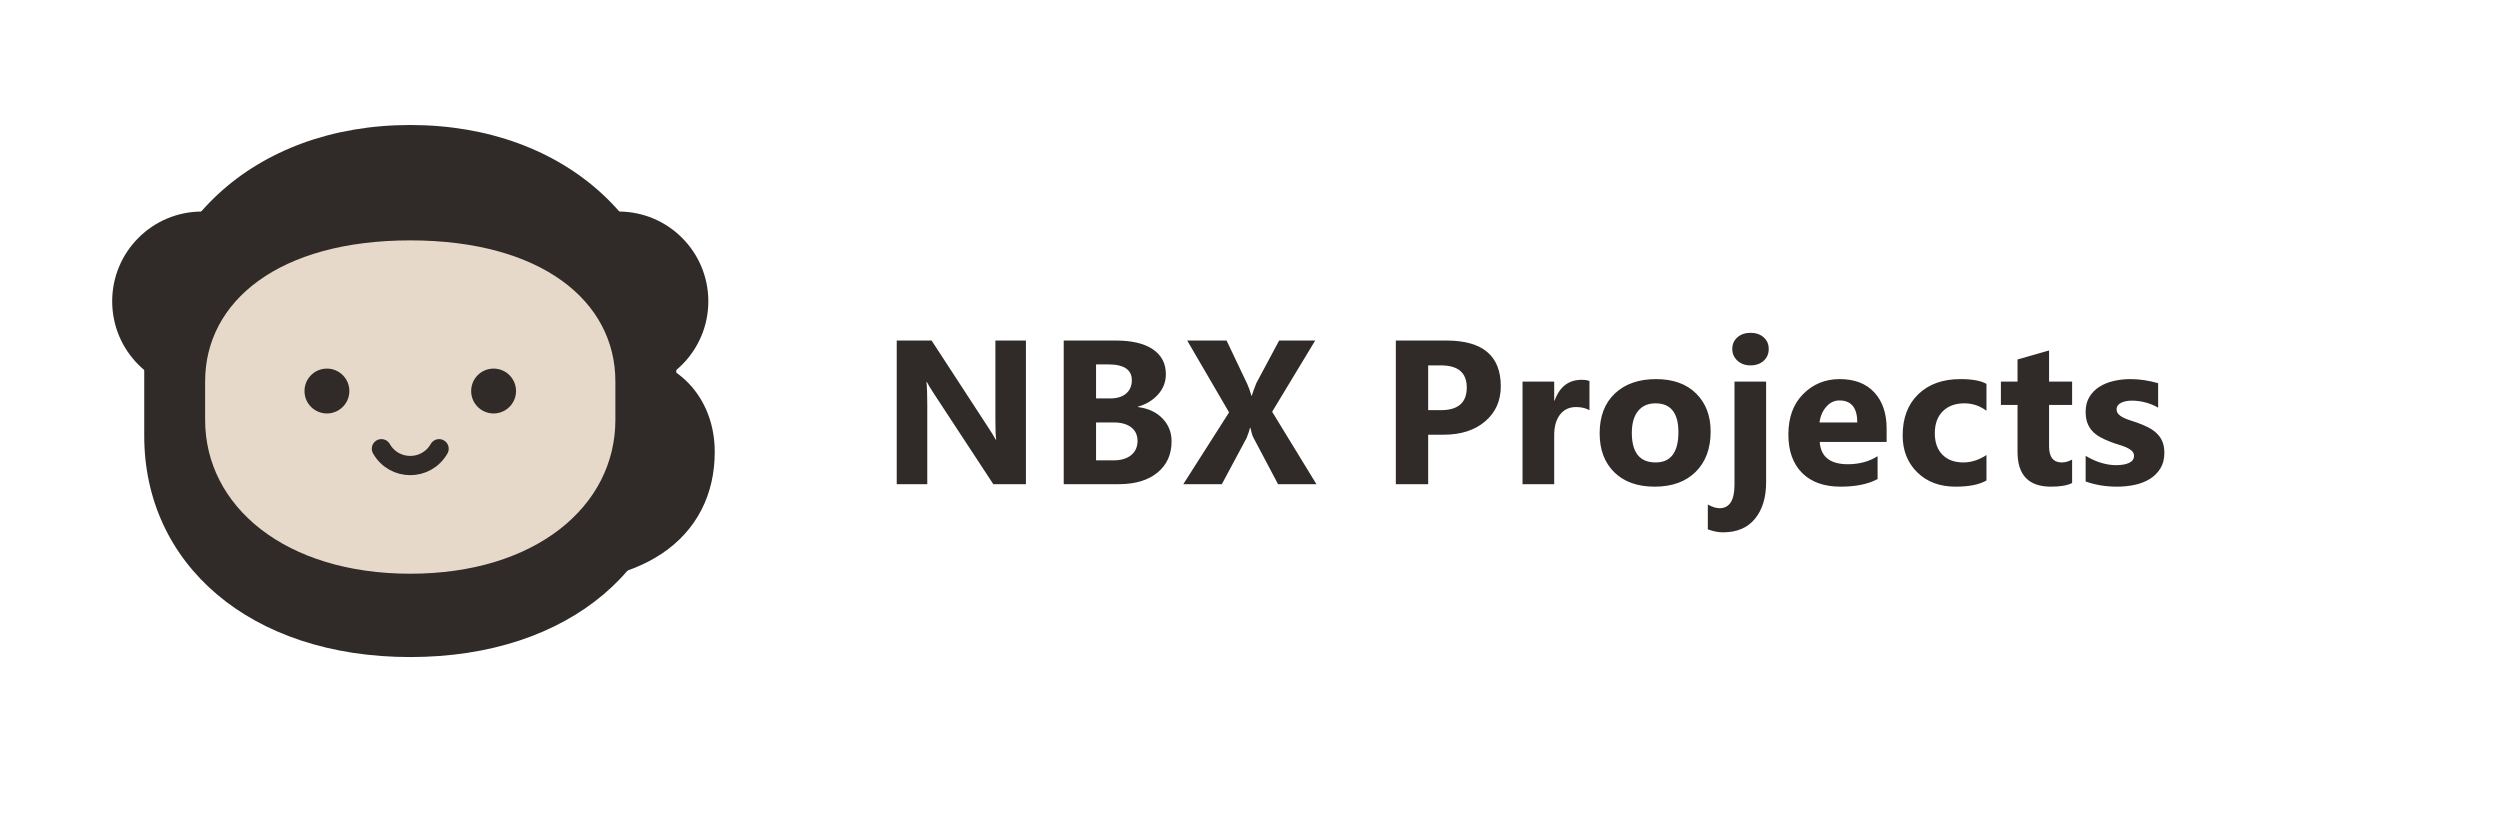
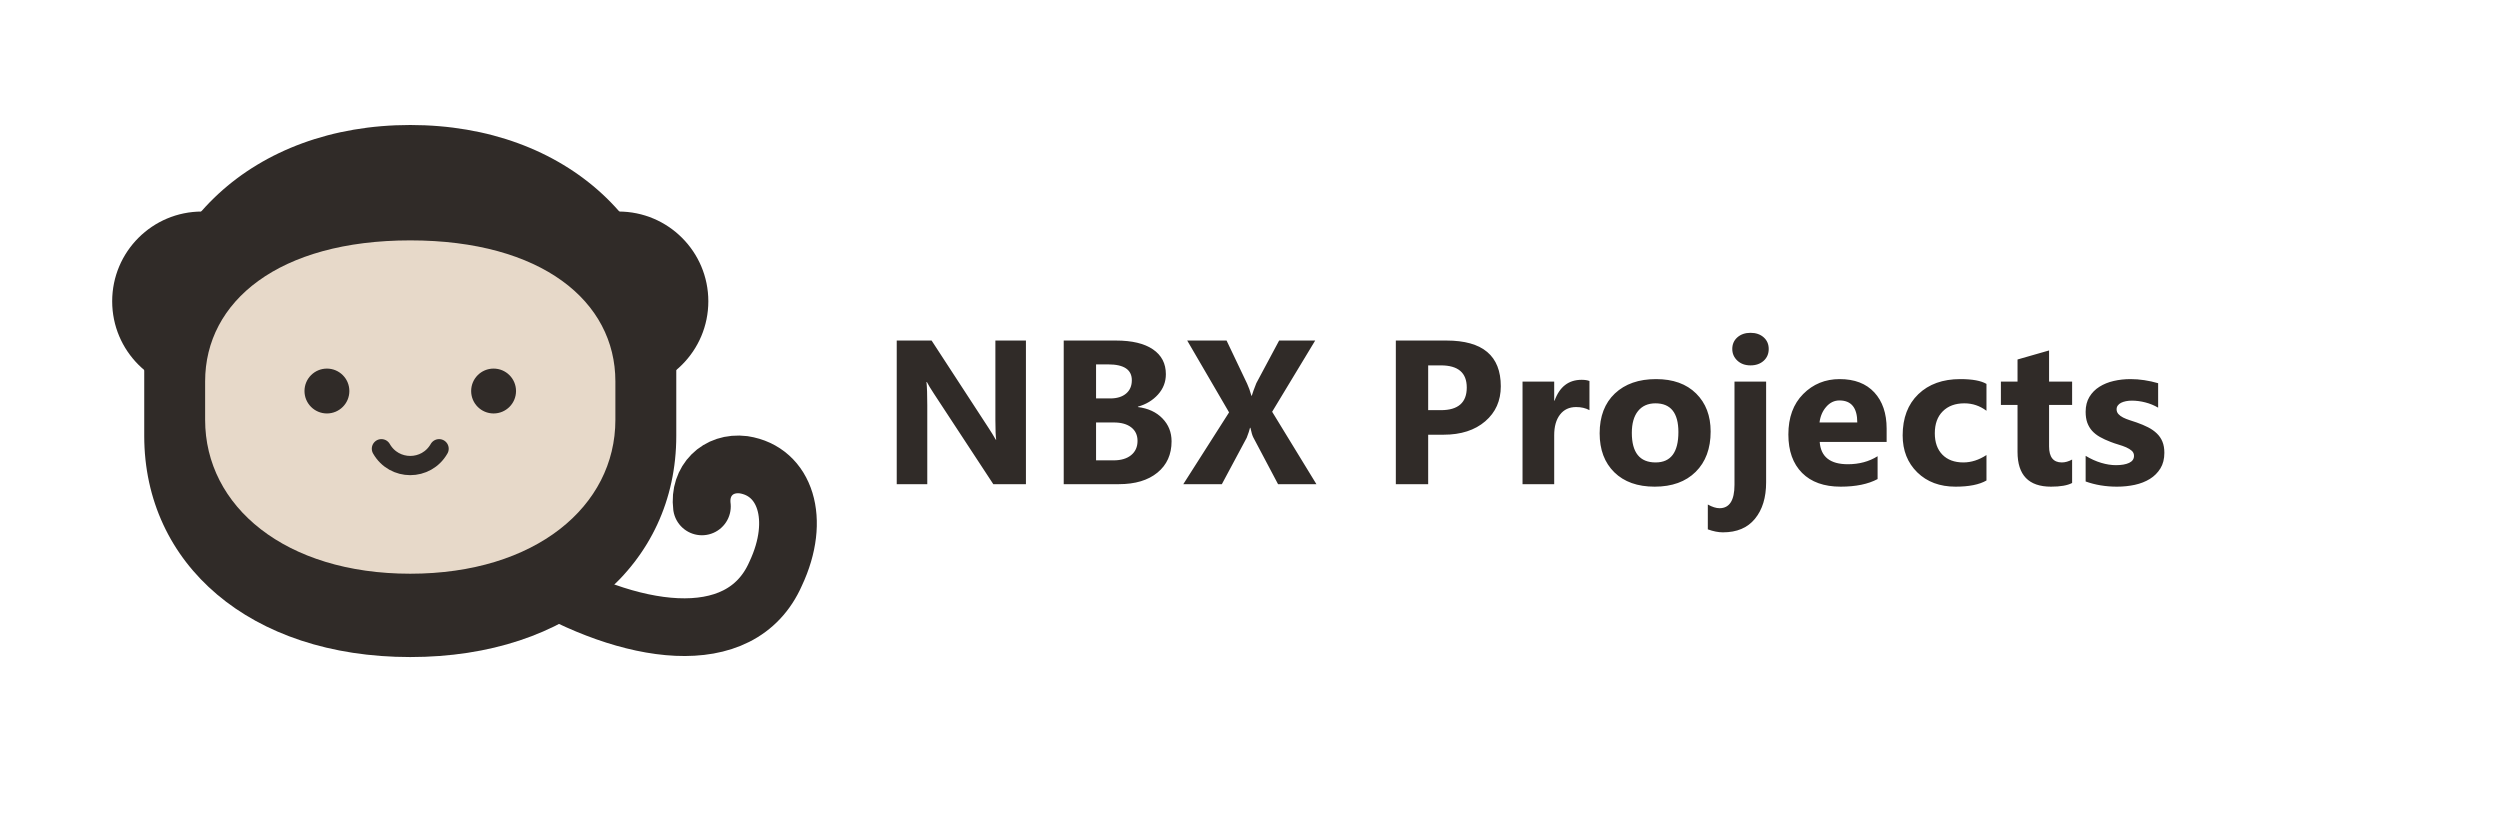
<svg xmlns="http://www.w3.org/2000/svg" viewBox="0 0 780 256" role="img">
  <g>
-     <path d="M165 172c32 1 48-11 48-31 0-12-8-20-19-20-10 0-17 7-17 16 0 7 5 12 12 12" fill="none" stroke="#302B28" stroke-width="20" stroke-linecap="round" stroke-linejoin="round" />
+     <path d="M166 180c30 18 65 24 76-1 8-17 3-32-10-34-8-1-14 5-13 13" fill="none" stroke="#302B28" stroke-width="18" stroke-linecap="round" stroke-linejoin="round" />
    <circle cx="63" cy="94" r="28" fill="#302B28" />
    <circle cx="193" cy="94" r="28" fill="#302B28" />
    <circle cx="63" cy="94" r="13" fill="#E7D9C9" />
    <circle cx="193" cy="94" r="13" fill="#E7D9C9" />
    <path d="M45 115c0-44 34-76 83-76s83 32 83 76v21c0 40-33 69-83 69s-83-29-83-69z" fill="#302B28" />
    <path d="M64 119c0-25 23-44 64-44s64 19 64 44v12c0 27-25 48-64 48s-64-21-64-48z" fill="#E7D9C9" />
    <circle cx="102" cy="122" r="7" fill="#302B28" />
    <circle cx="154" cy="122" r="7" fill="#302B28" />
    <path d="M119 140c4 7 14 7 18 0" fill="none" stroke="#302B28" stroke-width="6" stroke-linecap="round" />
  </g>
  <g transform="translate(264 82)" fill="#302B28">
    <path d="M56.09,69.06L45.91,69.06L27.44,40.91C26.35,39.26 25.6,38.02 25.19,37.19L25.06,37.19C25.23,38.77 25.31,41.19 25.31,44.44L25.31,69.06L15.78,69.06L15.78,24.25L26.66,24.25L44.44,51.53C45.25,52.76 46,53.98 46.69,55.19L46.81,55.19C46.65,54.15 46.56,52.09 46.56,49.03L46.56,24.25L56.09,24.25ZM67.88,69.06L67.88,24.25L84.19,24.25C89.19,24.25 93.03,25.17 95.72,27C98.41,28.83 99.75,31.42 99.75,34.75C99.75,37.17 98.93,39.28 97.3,41.09C95.66,42.91 93.57,44.17 91.03,44.88L91.03,45C94.22,45.4 96.77,46.57 98.67,48.53C100.58,50.49 101.53,52.88 101.53,55.69C101.53,59.79 100.06,63.05 97.13,65.45C94.19,67.86 90.18,69.06 85.09,69.06M77.97,31.69L77.97,42.31L82.41,42.31C84.49,42.31 86.13,41.81 87.33,40.8C88.53,39.79 89.13,38.4 89.13,36.63C89.13,33.33 86.67,31.69 81.75,31.69M77.97,49.81L77.97,61.63L83.44,61.63C85.77,61.63 87.6,61.08 88.92,60C90.24,58.92 90.91,57.44 90.91,55.56C90.91,53.77 90.26,52.36 88.95,51.34C87.65,50.32 85.83,49.81 83.5,49.81M146.72,69.06L134.75,69.06L127.03,54.47C126.74,53.93 126.44,52.93 126.13,51.47L126,51.47C125.85,52.16 125.51,53.2 124.97,54.59L117.22,69.06L105.19,69.06L119.47,46.66L106.41,24.25L118.69,24.25L125.09,37.69C125.59,38.75 126.04,40.01 126.44,41.47L126.56,41.47C126.81,40.59 127.28,39.29 127.97,37.56L135.09,24.25L146.34,24.25L132.91,46.47ZM181.59,53.63L181.59,69.06L171.5,69.06L171.5,24.25L187.31,24.25C198.6,24.25 204.25,29.01 204.25,38.53C204.25,43.03 202.63,46.67 199.39,49.45C196.15,52.23 191.82,53.63 186.41,53.63M181.59,32L181.59,45.97L185.56,45.97C190.94,45.97 193.63,43.61 193.63,38.91C193.63,34.3 190.94,32 185.56,32M231.91,45.97C230.72,45.32 229.33,45 227.75,45C225.6,45 223.93,45.79 222.72,47.36C221.51,48.93 220.91,51.07 220.91,53.78L220.91,69.06L211.03,69.06L211.03,37.06L220.91,37.06L220.91,43L221.03,43C222.59,38.67 225.41,36.5 229.47,36.5C230.51,36.5 231.32,36.63 231.91,36.88M252.25,69.84C246.92,69.84 242.72,68.35 239.67,65.36C236.62,62.37 235.09,58.31 235.09,53.19C235.09,47.9 236.68,43.76 239.84,40.77C243.01,37.78 247.29,36.28 252.69,36.28C258,36.28 262.17,37.78 265.19,40.77C268.21,43.76 269.72,47.71 269.72,52.63C269.72,57.94 268.16,62.14 265.05,65.22C261.93,68.3 257.67,69.84 252.25,69.84M252.5,43.84C250.17,43.84 248.35,44.65 247.06,46.25C245.77,47.85 245.13,50.13 245.13,53.06C245.13,59.21 247.6,62.28 252.56,62.28C257.29,62.28 259.66,59.13 259.66,52.81C259.66,46.83 257.27,43.84 252.5,43.84M282.16,32C280.49,32 279.13,31.51 278.06,30.52C277,29.53 276.47,28.31 276.47,26.88C276.47,25.4 277,24.19 278.06,23.25C279.13,22.31 280.49,21.84 282.16,21.84C283.84,21.84 285.21,22.31 286.27,23.25C287.32,24.19 287.84,25.4 287.84,26.88C287.84,28.38 287.32,29.6 286.27,30.56C285.21,31.52 283.84,32 282.16,32M287.03,68.5C287.03,73.23 285.88,77.01 283.56,79.84C281.25,82.68 277.92,84.09 273.56,84.09C272.13,84.09 270.55,83.78 268.84,83.16L268.84,75.41C270.22,76.18 271.44,76.56 272.5,76.56C275.6,76.56 277.16,74.12 277.16,69.25L277.16,37.06L287.03,37.06ZM324.63,55.88L303.75,55.88C304.08,60.52 307.01,62.84 312.53,62.84C316.05,62.84 319.15,62.01 321.81,60.34L321.81,67.47C318.85,69.05 315.01,69.84 310.28,69.84C305.11,69.84 301.1,68.41 298.25,65.55C295.4,62.68 293.97,58.69 293.97,53.56C293.97,48.25 295.51,44.04 298.59,40.94C301.68,37.83 305.47,36.28 309.97,36.28C314.64,36.28 318.24,37.67 320.8,40.44C323.35,43.21 324.63,46.97 324.63,51.72M315.47,49.81C315.47,45.23 313.61,42.94 309.91,42.94C308.32,42.94 306.95,43.59 305.8,44.91C304.64,46.22 303.94,47.85 303.69,49.81M355.78,67.91C353.55,69.2 350.33,69.84 346.13,69.84C341.21,69.84 337.23,68.35 334.19,65.38C331.15,62.4 329.63,58.55 329.63,53.84C329.63,48.41 331.26,44.12 334.52,40.98C337.78,37.85 342.14,36.28 347.59,36.28C351.36,36.28 354.09,36.78 355.78,37.78L355.78,46.16C353.72,44.61 351.42,43.84 348.88,43.84C346.04,43.84 343.8,44.67 342.14,46.33C340.48,47.98 339.66,50.27 339.66,53.19C339.66,56.02 340.45,58.24 342.03,59.86C343.61,61.47 345.79,62.28 348.56,62.28C351.02,62.28 353.43,61.51 355.78,59.97M382.5,68.69C381.04,69.46 378.84,69.84 375.91,69.84C368.95,69.84 365.47,66.23 365.47,59L365.47,44.34L360.28,44.34L360.28,37.06L365.47,37.06L365.47,30.16L375.31,27.34L375.31,37.06L382.5,37.06L382.5,44.34L375.31,44.34L375.31,57.28C375.31,60.61 376.64,62.28 379.28,62.28C380.32,62.28 381.4,61.98 382.5,61.38M386.72,68.22L386.72,60.22C388.34,61.2 389.96,61.93 391.58,62.41C393.19,62.89 394.72,63.13 396.16,63.13C397.91,63.13 399.29,62.89 400.3,62.41C401.31,61.93 401.81,61.2 401.81,60.22C401.81,59.59 401.58,59.07 401.13,58.66C400.67,58.24 400.08,57.88 399.36,57.56C398.64,57.25 397.85,56.97 397,56.72C396.15,56.47 395.32,56.19 394.53,55.88C393.26,55.4 392.14,54.88 391.17,54.33C390.2,53.78 389.39,53.14 388.73,52.41C388.08,51.68 387.58,50.83 387.23,49.88C386.89,48.92 386.72,47.78 386.72,46.47C386.72,44.68 387.11,43.14 387.89,41.84C388.67,40.55 389.71,39.49 391.02,38.67C392.32,37.85 393.81,37.24 395.48,36.86C397.16,36.47 398.91,36.28 400.72,36.28C402.14,36.28 403.57,36.39 405.03,36.61C406.49,36.83 407.93,37.15 409.34,37.56L409.34,45.19C408.09,44.46 406.76,43.91 405.33,43.55C403.9,43.18 402.5,43 401.13,43C400.48,43 399.87,43.06 399.3,43.17C398.72,43.29 398.22,43.45 397.78,43.67C397.34,43.89 397,44.17 396.75,44.52C396.5,44.86 396.38,45.25 396.38,45.69C396.38,46.27 396.56,46.77 396.94,47.19C397.31,47.6 397.8,47.96 398.41,48.27C399.01,48.57 399.68,48.84 400.42,49.08C401.16,49.32 401.9,49.56 402.63,49.81C403.94,50.27 405.13,50.77 406.19,51.31C407.25,51.85 408.16,52.49 408.92,53.22C409.68,53.95 410.27,54.8 410.67,55.78C411.08,56.76 411.28,57.93 411.28,59.28C411.28,61.18 410.87,62.8 410.05,64.14C409.22,65.48 408.13,66.58 406.77,67.42C405.4,68.27 403.83,68.88 402.05,69.27C400.27,69.65 398.42,69.84 396.5,69.84C392.98,69.84 389.72,69.3 386.72,68.22" />
  </g>
</svg>
